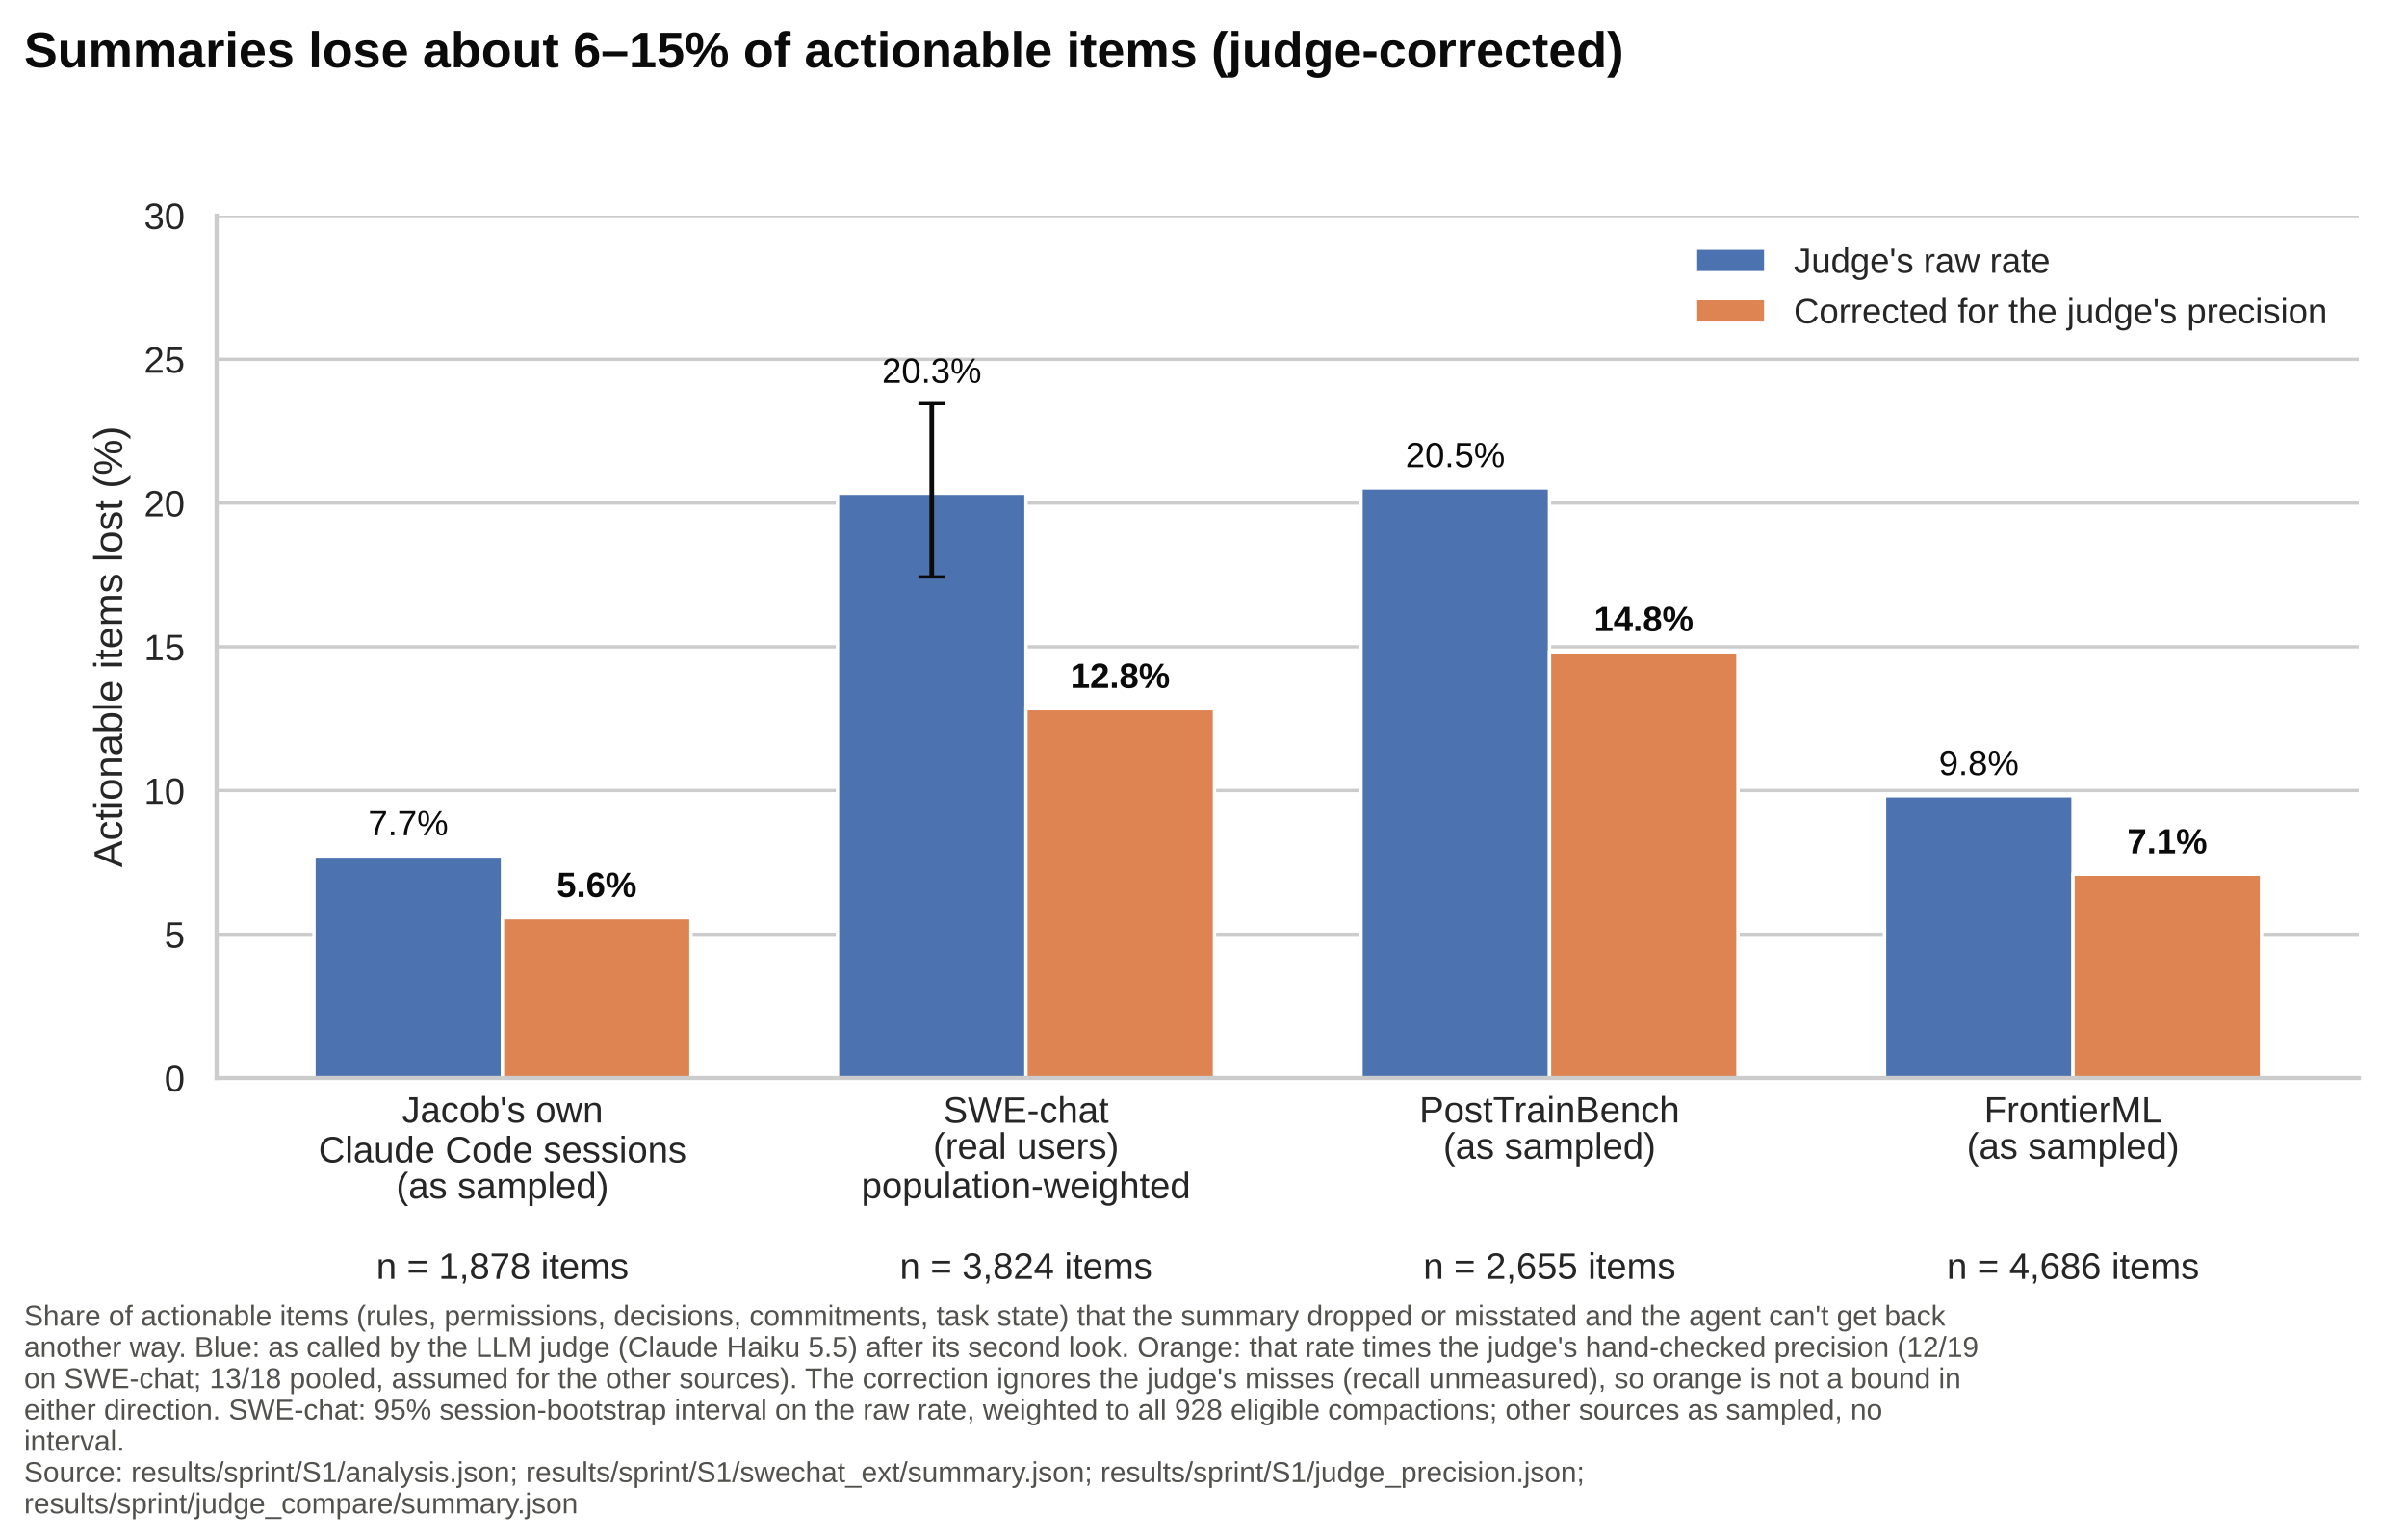
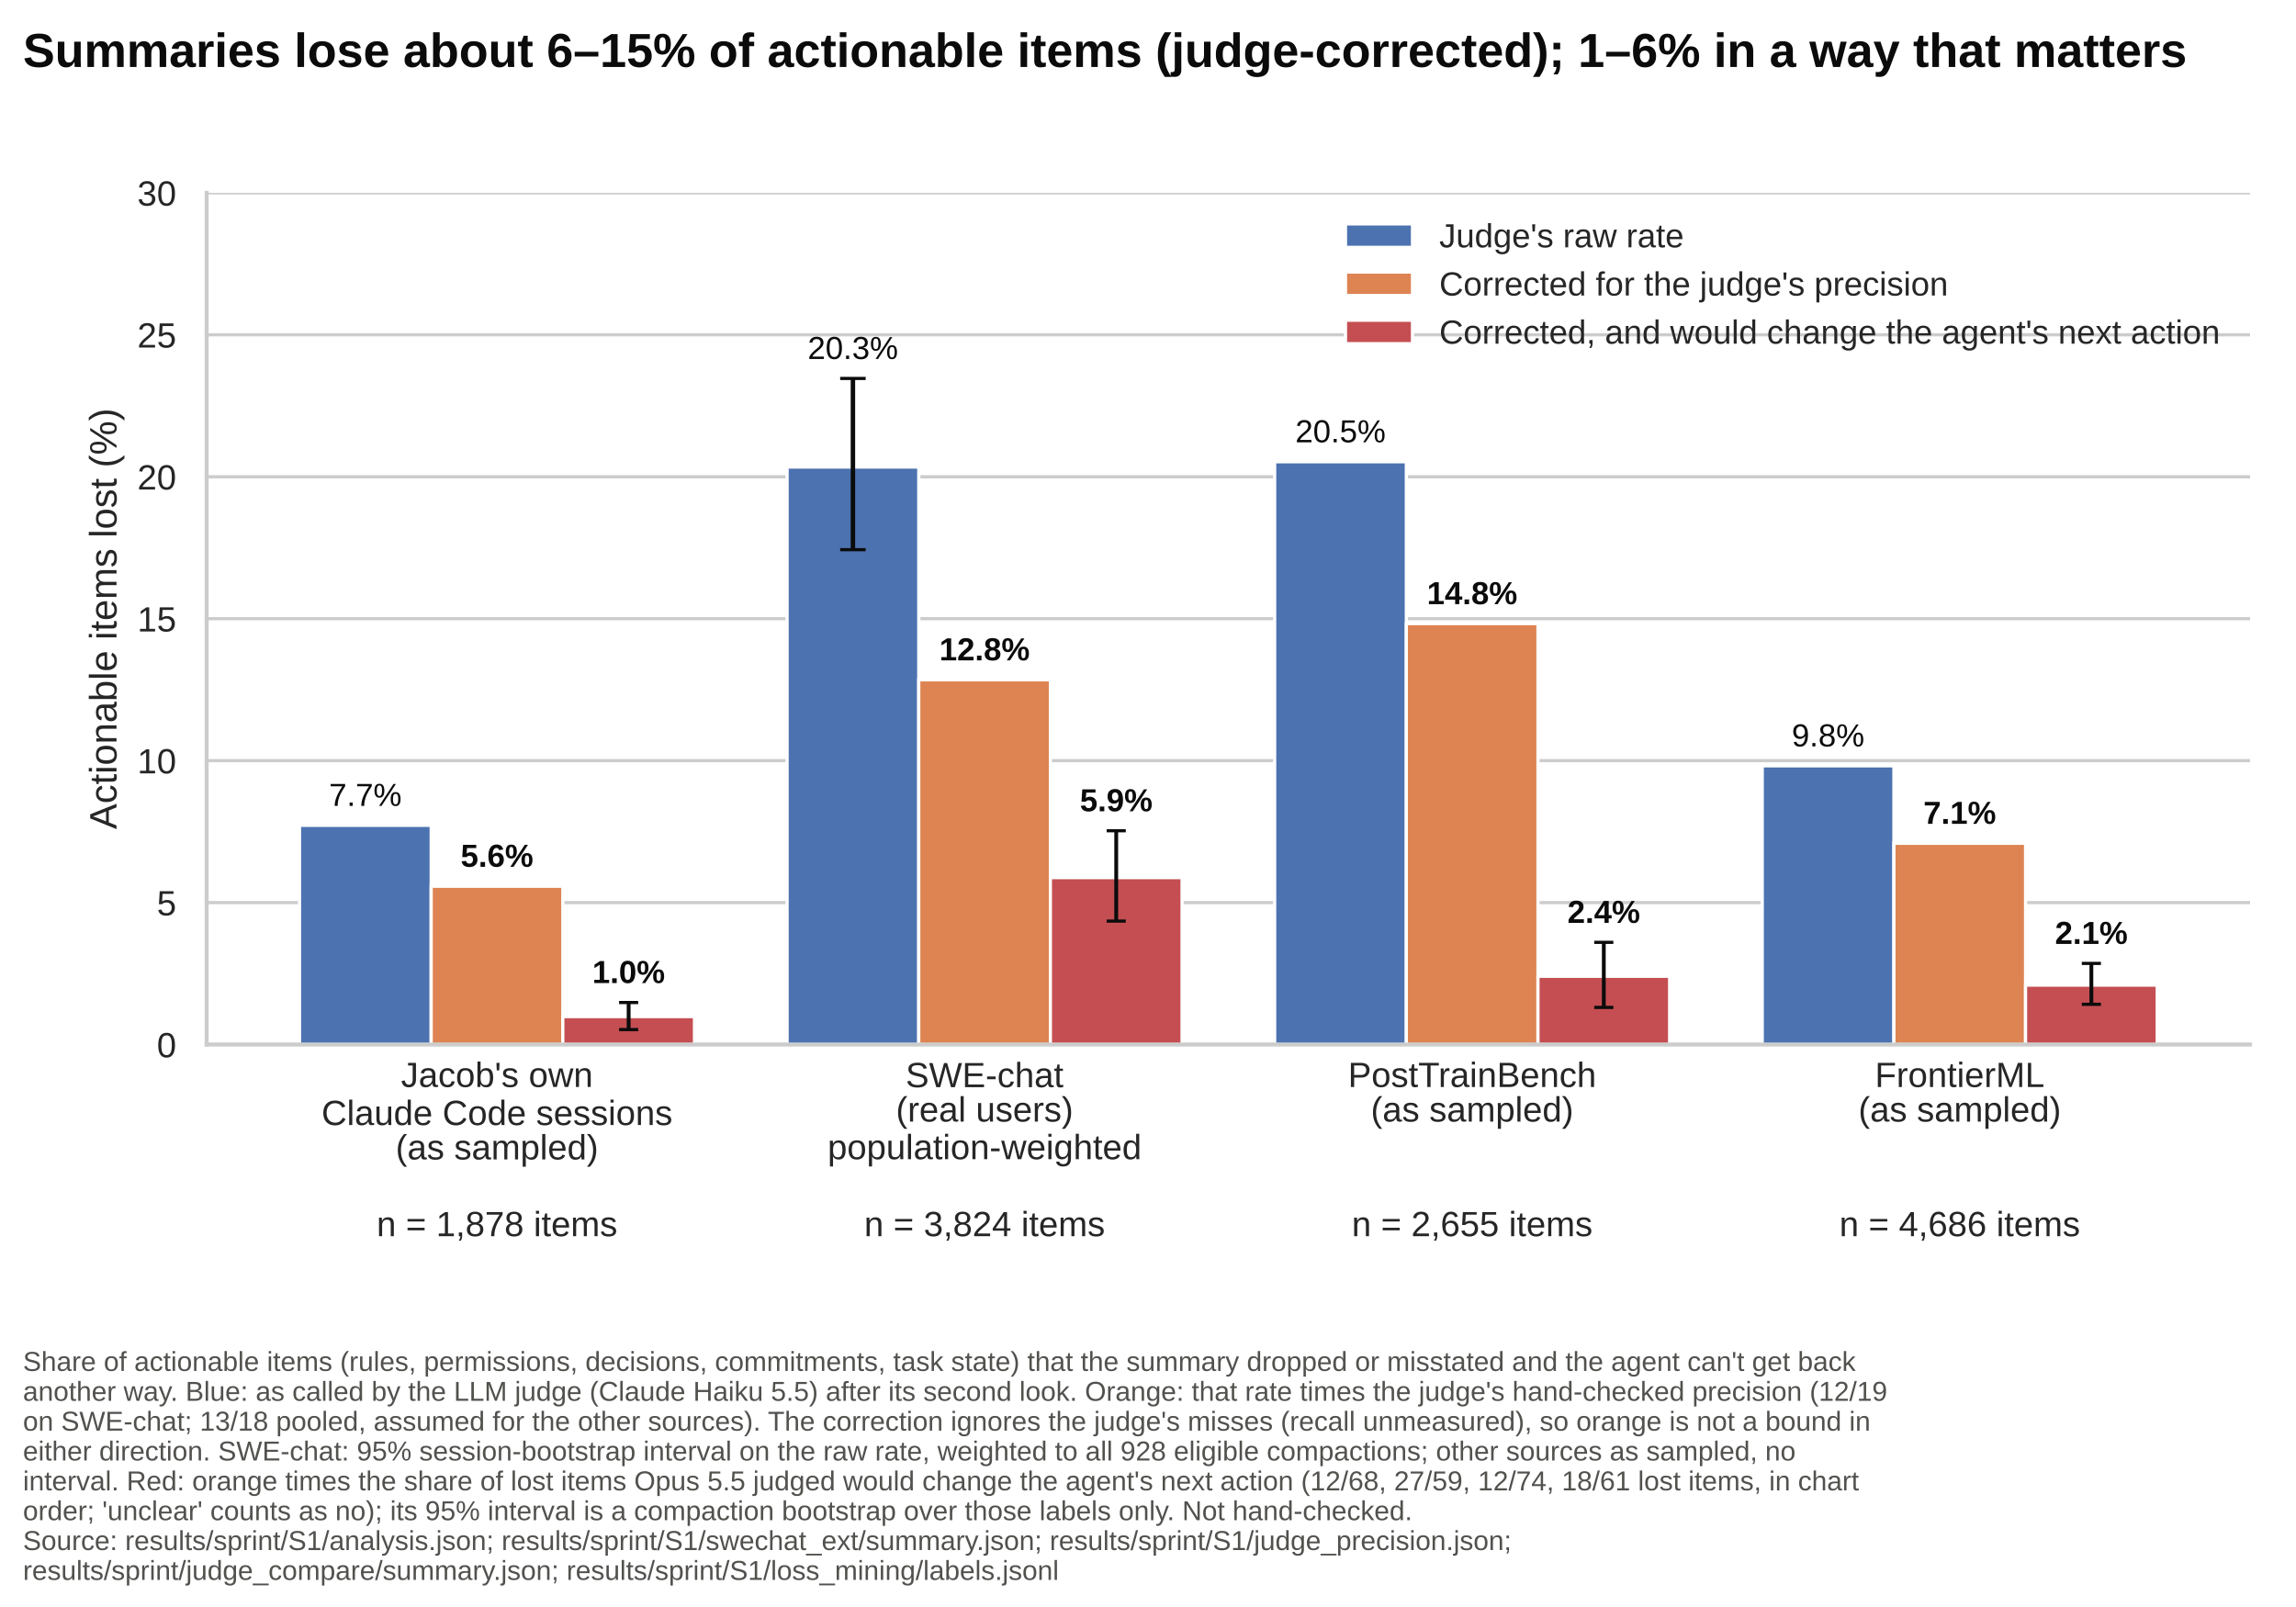
- <svg xmlns="http://www.w3.org/2000/svg" xmlns:xlink="http://www.w3.org/1999/xlink" width="720pt" height="460.8pt" viewBox="0 0 720 460.8" version="1.1">
+ <svg xmlns="http://www.w3.org/2000/svg" xmlns:xlink="http://www.w3.org/1999/xlink" width="720pt" height="504pt" viewBox="0 0 720 504" version="1.1">
  <defs>
    <style type="text/css">*{stroke-linejoin: round; stroke-linecap: butt}</style>
  </defs>
  <g id="figure_1">
    <g id="patch_1">
-       <path d="M 0 460.8  L 720 460.8  L 720 0  L 0 0  z " style="fill: #ffffff" />
+       <path d="M 0 504  L 720 504  L 720 0  L 0 0  z " style="fill: #ffffff" />
    </g>
    <g id="axes_1">
      <g id="patch_2">
-         <path d="M 64.8 322.56  L 705.6 322.56  L 705.6 64.512  L 64.8 64.512  z " style="fill: #ffffff" />
+         <path d="M 64.8 327.6  L 705.6 327.6  L 705.6 60.48  L 64.8 60.48  z " style="fill: #ffffff" />
      </g>
      <g id="matplotlib.axis_1">
        <g id="xtick_1">
          <g id="text_1">
-             <text style="font-size: 11px; font-family: 'Arial', 'DejaVu Sans', 'Liberation Sans', 'Bitstream Vera Sans', sans-serif; fill: #262626" transform="translate(120.2099 335.8656)">Jacob's own</text>
-             <text style="font-size: 11px; font-family: 'Arial', 'DejaVu Sans', 'Liberation Sans', 'Bitstream Vera Sans', sans-serif; fill: #262626" transform="translate(95.27342 347.8044)">Claude Code sessions</text>
-             <text style="font-size: 11px; font-family: 'Arial', 'DejaVu Sans', 'Liberation Sans', 'Bitstream Vera Sans', sans-serif; fill: #262626" transform="translate(118.5161 358.5856)">(as sampled)</text>
-             <text style="font-size: 11px; font-family: 'Arial', 'DejaVu Sans', 'Liberation Sans', 'Bitstream Vera Sans', sans-serif; fill: #262626" transform="translate(150.3026 367.611)" />
-             <text style="font-size: 11px; font-family: 'Arial', 'DejaVu Sans', 'Liberation Sans', 'Bitstream Vera Sans', sans-serif; fill: #262626" transform="translate(112.546 382.6573)">n = 1,878 items</text>
+             <text style="font-size: 11px; font-family: 'Arial', 'DejaVu Sans', 'Liberation Sans', 'Bitstream Vera Sans', sans-serif; fill: #262626" transform="translate(125.7587 340.9056)">Jacob's own</text>
+             <text style="font-size: 11px; font-family: 'Arial', 'DejaVu Sans', 'Liberation Sans', 'Bitstream Vera Sans', sans-serif; fill: #262626" transform="translate(100.8222 352.8444)">Claude Code sessions</text>
+             <text style="font-size: 11px; font-family: 'Arial', 'DejaVu Sans', 'Liberation Sans', 'Bitstream Vera Sans', sans-serif; fill: #262626" transform="translate(124.0648 363.6256)">(as sampled)</text>
+             <text style="font-size: 11px; font-family: 'Arial', 'DejaVu Sans', 'Liberation Sans', 'Bitstream Vera Sans', sans-serif; fill: #262626" transform="translate(155.8514 372.651)" />
+             <text style="font-size: 11px; font-family: 'Arial', 'DejaVu Sans', 'Liberation Sans', 'Bitstream Vera Sans', sans-serif; fill: #262626" transform="translate(118.0948 387.6973)">n = 1,878 items</text>
          </g>
        </g>
        <g id="xtick_2">
          <g id="text_2">
-             <text style="font-size: 11px; font-family: 'Arial', 'DejaVu Sans', 'Liberation Sans', 'Bitstream Vera Sans', sans-serif; fill: #262626" transform="translate(282.1457 335.9327)">SWE-chat</text>
-             <text style="font-size: 11px; font-family: 'Arial', 'DejaVu Sans', 'Liberation Sans', 'Bitstream Vera Sans', sans-serif; fill: #262626" transform="translate(279.0915 346.7138)">(real users)</text>
-             <text style="font-size: 11px; font-family: 'Arial', 'DejaVu Sans', 'Liberation Sans', 'Bitstream Vera Sans', sans-serif; fill: #262626" transform="translate(257.6733 358.5185)">population-weighted</text>
-             <text style="font-size: 11px; font-family: 'Arial', 'DejaVu Sans', 'Liberation Sans', 'Bitstream Vera Sans', sans-serif; fill: #262626" transform="translate(306.9009 367.611)" />
-             <text style="font-size: 11px; font-family: 'Arial', 'DejaVu Sans', 'Liberation Sans', 'Bitstream Vera Sans', sans-serif; fill: #262626" transform="translate(269.1442 382.6573)">n = 3,824 items</text>
+             <text style="font-size: 11px; font-family: 'Arial', 'DejaVu Sans', 'Liberation Sans', 'Bitstream Vera Sans', sans-serif; fill: #262626" transform="translate(283.9953 340.9727)">SWE-chat</text>
+             <text style="font-size: 11px; font-family: 'Arial', 'DejaVu Sans', 'Liberation Sans', 'Bitstream Vera Sans', sans-serif; fill: #262626" transform="translate(280.9411 351.7538)">(real users)</text>
+             <text style="font-size: 11px; font-family: 'Arial', 'DejaVu Sans', 'Liberation Sans', 'Bitstream Vera Sans', sans-serif; fill: #262626" transform="translate(259.5229 363.5585)">population-weighted</text>
+             <text style="font-size: 11px; font-family: 'Arial', 'DejaVu Sans', 'Liberation Sans', 'Bitstream Vera Sans', sans-serif; fill: #262626" transform="translate(308.7505 372.651)" />
+             <text style="font-size: 11px; font-family: 'Arial', 'DejaVu Sans', 'Liberation Sans', 'Bitstream Vera Sans', sans-serif; fill: #262626" transform="translate(270.9938 387.6973)">n = 3,824 items</text>
          </g>
        </g>
        <g id="xtick_3">
          <g id="text_3">
-             <text style="font-size: 11px; font-family: 'Arial', 'DejaVu Sans', 'Liberation Sans', 'Bitstream Vera Sans', sans-serif; fill: #262626" transform="translate(424.5737 335.8682)">PostTrainBench</text>
-             <text style="font-size: 11px; font-family: 'Arial', 'DejaVu Sans', 'Liberation Sans', 'Bitstream Vera Sans', sans-serif; fill: #262626" transform="translate(431.7126 346.7138)">(as sampled)</text>
-             <text style="font-size: 11px; font-family: 'Arial', 'DejaVu Sans', 'Liberation Sans', 'Bitstream Vera Sans', sans-serif; fill: #262626" transform="translate(463.4991 355.7393)" />
-             <text style="font-size: 11px; font-family: 'Arial', 'DejaVu Sans', 'Liberation Sans', 'Bitstream Vera Sans', sans-serif; fill: #262626" transform="translate(463.4991 367.611)" />
-             <text style="font-size: 11px; font-family: 'Arial', 'DejaVu Sans', 'Liberation Sans', 'Bitstream Vera Sans', sans-serif; fill: #262626" transform="translate(425.7425 382.6573)">n = 2,655 items</text>
+             <text style="font-size: 11px; font-family: 'Arial', 'DejaVu Sans', 'Liberation Sans', 'Bitstream Vera Sans', sans-serif; fill: #262626" transform="translate(422.7241 340.9082)">PostTrainBench</text>
+             <text style="font-size: 11px; font-family: 'Arial', 'DejaVu Sans', 'Liberation Sans', 'Bitstream Vera Sans', sans-serif; fill: #262626" transform="translate(429.863 351.7538)">(as sampled)</text>
+             <text style="font-size: 11px; font-family: 'Arial', 'DejaVu Sans', 'Liberation Sans', 'Bitstream Vera Sans', sans-serif; fill: #262626" transform="translate(461.6495 360.7793)" />
+             <text style="font-size: 11px; font-family: 'Arial', 'DejaVu Sans', 'Liberation Sans', 'Bitstream Vera Sans', sans-serif; fill: #262626" transform="translate(461.6495 372.651)" />
+             <text style="font-size: 11px; font-family: 'Arial', 'DejaVu Sans', 'Liberation Sans', 'Bitstream Vera Sans', sans-serif; fill: #262626" transform="translate(423.8929 387.6973)">n = 2,655 items</text>
          </g>
        </g>
        <g id="xtick_4">
          <g id="text_4">
-             <text style="font-size: 11px; font-family: 'Arial', 'DejaVu Sans', 'Liberation Sans', 'Bitstream Vera Sans', sans-serif; fill: #262626" transform="translate(593.51 335.8682)">FrontierML</text>
-             <text style="font-size: 11px; font-family: 'Arial', 'DejaVu Sans', 'Liberation Sans', 'Bitstream Vera Sans', sans-serif; fill: #262626" transform="translate(588.3108 346.7138)">(as sampled)</text>
-             <text style="font-size: 11px; font-family: 'Arial', 'DejaVu Sans', 'Liberation Sans', 'Bitstream Vera Sans', sans-serif; fill: #262626" transform="translate(620.0974 355.7393)" />
-             <text style="font-size: 11px; font-family: 'Arial', 'DejaVu Sans', 'Liberation Sans', 'Bitstream Vera Sans', sans-serif; fill: #262626" transform="translate(620.0974 367.611)" />
-             <text style="font-size: 11px; font-family: 'Arial', 'DejaVu Sans', 'Liberation Sans', 'Bitstream Vera Sans', sans-serif; fill: #262626" transform="translate(582.3407 382.6573)">n = 4,686 items</text>
+             <text style="font-size: 11px; font-family: 'Arial', 'DejaVu Sans', 'Liberation Sans', 'Bitstream Vera Sans', sans-serif; fill: #262626" transform="translate(587.9613 340.9082)">FrontierML</text>
+             <text style="font-size: 11px; font-family: 'Arial', 'DejaVu Sans', 'Liberation Sans', 'Bitstream Vera Sans', sans-serif; fill: #262626" transform="translate(582.762 351.7538)">(as sampled)</text>
+             <text style="font-size: 11px; font-family: 'Arial', 'DejaVu Sans', 'Liberation Sans', 'Bitstream Vera Sans', sans-serif; fill: #262626" transform="translate(614.5486 360.7793)" />
+             <text style="font-size: 11px; font-family: 'Arial', 'DejaVu Sans', 'Liberation Sans', 'Bitstream Vera Sans', sans-serif; fill: #262626" transform="translate(614.5486 372.651)" />
+             <text style="font-size: 11px; font-family: 'Arial', 'DejaVu Sans', 'Liberation Sans', 'Bitstream Vera Sans', sans-serif; fill: #262626" transform="translate(576.792 387.6973)">n = 4,686 items</text>
          </g>
        </g>
      </g>
      <g id="matplotlib.axis_2">
        <g id="ytick_1">
          <g id="line2d_1">
-             <path d="M 64.8 322.56  L 705.6 322.56  " clip-path="url(#pf9da8a0a82)" style="fill: none; stroke: #cccccc; stroke-linecap: round" />
+             <path d="M 64.8 327.6  L 705.6 327.6  " clip-path="url(#p5ef4dc8efb)" style="fill: none; stroke: #cccccc; stroke-linecap: round" />
          </g>
          <g id="text_5">
-             <text style="font-size: 11px; font-family: 'Arial', 'DejaVu Sans', 'Liberation Sans', 'Bitstream Vera Sans', sans-serif; text-anchor: end; fill: #262626" x="55.3" y="326.564" transform="rotate(-0 55.3 326.5641)">0</text>
+             <text style="font-size: 11px; font-family: 'Arial', 'DejaVu Sans', 'Liberation Sans', 'Bitstream Vera Sans', sans-serif; text-anchor: end; fill: #262626" x="55.3" y="331.604" transform="rotate(-0 55.3 331.6042)">0</text>
          </g>
        </g>
        <g id="ytick_2">
          <g id="line2d_2">
-             <path d="M 64.8 279.552  L 705.6 279.552  " clip-path="url(#pf9da8a0a82)" style="fill: none; stroke: #cccccc; stroke-linecap: round" />
+             <path d="M 64.8 283.08  L 705.6 283.08  " clip-path="url(#p5ef4dc8efb)" style="fill: none; stroke: #cccccc; stroke-linecap: round" />
          </g>
          <g id="text_6">
-             <text style="font-size: 11px; font-family: 'Arial', 'DejaVu Sans', 'Liberation Sans', 'Bitstream Vera Sans', sans-serif; text-anchor: end; fill: #262626" x="55.3" y="283.556" transform="rotate(-0 55.3 283.5562)">5</text>
+             <text style="font-size: 11px; font-family: 'Arial', 'DejaVu Sans', 'Liberation Sans', 'Bitstream Vera Sans', sans-serif; text-anchor: end; fill: #262626" x="55.3" y="287.084" transform="rotate(-0 55.3 287.0842)">5</text>
          </g>
        </g>
        <g id="ytick_3">
          <g id="line2d_3">
-             <path d="M 64.8 236.544  L 705.6 236.544  " clip-path="url(#pf9da8a0a82)" style="fill: none; stroke: #cccccc; stroke-linecap: round" />
+             <path d="M 64.8 238.56  L 705.6 238.56  " clip-path="url(#p5ef4dc8efb)" style="fill: none; stroke: #cccccc; stroke-linecap: round" />
          </g>
          <g id="text_7">
-             <text style="font-size: 11px; font-family: 'Arial', 'DejaVu Sans', 'Liberation Sans', 'Bitstream Vera Sans', sans-serif; text-anchor: end; fill: #262626" x="55.3" y="240.548" transform="rotate(-0 55.3 240.5481)">10</text>
+             <text style="font-size: 11px; font-family: 'Arial', 'DejaVu Sans', 'Liberation Sans', 'Bitstream Vera Sans', sans-serif; text-anchor: end; fill: #262626" x="55.3" y="242.564" transform="rotate(-0 55.3 242.5642)">10</text>
          </g>
        </g>
        <g id="ytick_4">
          <g id="line2d_4">
-             <path d="M 64.8 193.536  L 705.6 193.536  " clip-path="url(#pf9da8a0a82)" style="fill: none; stroke: #cccccc; stroke-linecap: round" />
+             <path d="M 64.8 194.04  L 705.6 194.04  " clip-path="url(#p5ef4dc8efb)" style="fill: none; stroke: #cccccc; stroke-linecap: round" />
          </g>
          <g id="text_8">
-             <text style="font-size: 11px; font-family: 'Arial', 'DejaVu Sans', 'Liberation Sans', 'Bitstream Vera Sans', sans-serif; text-anchor: end; fill: #262626" x="55.3" y="197.54" transform="rotate(-0 55.3 197.5402)">15</text>
+             <text style="font-size: 11px; font-family: 'Arial', 'DejaVu Sans', 'Liberation Sans', 'Bitstream Vera Sans', sans-serif; text-anchor: end; fill: #262626" x="55.3" y="198.044" transform="rotate(-0 55.3 198.0442)">15</text>
          </g>
        </g>
        <g id="ytick_5">
          <g id="line2d_5">
-             <path d="M 64.8 150.528  L 705.6 150.528  " clip-path="url(#pf9da8a0a82)" style="fill: none; stroke: #cccccc; stroke-linecap: round" />
+             <path d="M 64.8 149.52  L 705.6 149.52  " clip-path="url(#p5ef4dc8efb)" style="fill: none; stroke: #cccccc; stroke-linecap: round" />
          </g>
          <g id="text_9">
-             <text style="font-size: 11px; font-family: 'Arial', 'DejaVu Sans', 'Liberation Sans', 'Bitstream Vera Sans', sans-serif; text-anchor: end; fill: #262626" x="55.3" y="154.532" transform="rotate(-0 55.3 154.5322)">20</text>
+             <text style="font-size: 11px; font-family: 'Arial', 'DejaVu Sans', 'Liberation Sans', 'Bitstream Vera Sans', sans-serif; text-anchor: end; fill: #262626" x="55.3" y="153.524" transform="rotate(-0 55.3 153.5241)">20</text>
          </g>
        </g>
        <g id="ytick_6">
          <g id="line2d_6">
-             <path d="M 64.8 107.52  L 705.6 107.52  " clip-path="url(#pf9da8a0a82)" style="fill: none; stroke: #cccccc; stroke-linecap: round" />
+             <path d="M 64.8 105  L 705.6 105  " clip-path="url(#p5ef4dc8efb)" style="fill: none; stroke: #cccccc; stroke-linecap: round" />
          </g>
          <g id="text_10">
-             <text style="font-size: 11px; font-family: 'Arial', 'DejaVu Sans', 'Liberation Sans', 'Bitstream Vera Sans', sans-serif; text-anchor: end; fill: #262626" x="55.3" y="111.524" transform="rotate(-0 55.3 111.5242)">25</text>
+             <text style="font-size: 11px; font-family: 'Arial', 'DejaVu Sans', 'Liberation Sans', 'Bitstream Vera Sans', sans-serif; text-anchor: end; fill: #262626" x="55.3" y="109.004" transform="rotate(-0 55.3 109.0041)">25</text>
          </g>
        </g>
        <g id="ytick_7">
          <g id="line2d_7">
-             <path d="M 64.8 64.512  L 705.6 64.512  " clip-path="url(#pf9da8a0a82)" style="fill: none; stroke: #cccccc; stroke-linecap: round" />
+             <path d="M 64.8 60.48  L 705.6 60.48  " clip-path="url(#p5ef4dc8efb)" style="fill: none; stroke: #cccccc; stroke-linecap: round" />
          </g>
          <g id="text_11">
-             <text style="font-size: 11px; font-family: 'Arial', 'DejaVu Sans', 'Liberation Sans', 'Bitstream Vera Sans', sans-serif; text-anchor: end; fill: #262626" x="55.3" y="68.516" transform="rotate(-0 55.3 68.51615)">30</text>
+             <text style="font-size: 11px; font-family: 'Arial', 'DejaVu Sans', 'Liberation Sans', 'Bitstream Vera Sans', sans-serif; text-anchor: end; fill: #262626" x="55.3" y="64.484" transform="rotate(-0 55.3 64.48415)">30</text>
          </g>
        </g>
        <g id="text_12">
-           <text style="font-size: 12px; font-family: 'Arial', 'DejaVu Sans', 'Liberation Sans', 'Bitstream Vera Sans', sans-serif; text-anchor: middle; fill: #262626" x="36.54" y="193.536" transform="rotate(-90 36.54031 193.536)">Actionable items lost (%)</text>
+           <text style="font-size: 12px; font-family: 'Arial', 'DejaVu Sans', 'Liberation Sans', 'Bitstream Vera Sans', sans-serif; text-anchor: middle; fill: #262626" x="36.54" y="194.04" transform="rotate(-90 36.54031 194.04)">Actionable items lost (%)</text>
        </g>
      </g>
      <g id="patch_3">
-         <path d="M 93.927 322.56  L 150.303 322.56  L 150.303 256.147  L 93.927 256.147  z " clip-path="url(#pf9da8a0a82)" style="fill: #4c72b0; stroke: #ffffff; stroke-linejoin: miter" />
+         <path d="M 93.927 327.6  L 135.21 327.6  L 135.21 258.852  L 93.927 258.852  z " clip-path="url(#p5ef4dc8efb)" style="fill: #4c72b0; stroke: #ffffff; stroke-linejoin: miter" />
      </g>
      <g id="patch_4">
-         <path d="M 250.526 322.56  L 306.901 322.56  L 306.901 147.59  L 250.526 147.59  z " clip-path="url(#pf9da8a0a82)" style="fill: #4c72b0; stroke: #ffffff; stroke-linejoin: miter" />
+         <path d="M 246.826 327.6  L 288.109 327.6  L 288.109 146.478  L 246.826 146.478  z " clip-path="url(#p5ef4dc8efb)" style="fill: #4c72b0; stroke: #ffffff; stroke-linejoin: miter" />
      </g>
      <g id="patch_5">
-         <path d="M 407.124 322.56  L 463.499 322.56  L 463.499 145.992  L 407.124 145.992  z " clip-path="url(#pf9da8a0a82)" style="fill: #4c72b0; stroke: #ffffff; stroke-linejoin: miter" />
+         <path d="M 399.725 327.6  L 441.008 327.6  L 441.008 144.825  L 399.725 144.825  z " clip-path="url(#p5ef4dc8efb)" style="fill: #4c72b0; stroke: #ffffff; stroke-linejoin: miter" />
      </g>
      <g id="patch_6">
-         <path d="M 563.722 322.56  L 620.097 322.56  L 620.097 238.123  L 563.722 238.123  z " clip-path="url(#pf9da8a0a82)" style="fill: #4c72b0; stroke: #ffffff; stroke-linejoin: miter" />
+         <path d="M 552.624 327.6  L 593.907 327.6  L 593.907 240.194  L 552.624 240.194  z " clip-path="url(#p5ef4dc8efb)" style="fill: #4c72b0; stroke: #ffffff; stroke-linejoin: miter" />
      </g>
      <g id="patch_7">
-         <path d="M 150.303 322.56  L 206.678 322.56  L 206.678 274.595  L 150.303 274.595  z " clip-path="url(#pf9da8a0a82)" style="fill: #dd8452; stroke: #ffffff; stroke-linejoin: miter" />
+         <path d="M 135.21 327.6  L 176.493 327.6  L 176.493 277.949  L 135.21 277.949  z " clip-path="url(#p5ef4dc8efb)" style="fill: #dd8452; stroke: #ffffff; stroke-linejoin: miter" />
      </g>
      <g id="patch_8">
-         <path d="M 306.901 322.56  L 363.276 322.56  L 363.276 212.052  L 306.901 212.052  z " clip-path="url(#pf9da8a0a82)" style="fill: #dd8452; stroke: #ffffff; stroke-linejoin: miter" />
+         <path d="M 288.109 327.6  L 329.392 327.6  L 329.392 213.207  L 288.109 213.207  z " clip-path="url(#p5ef4dc8efb)" style="fill: #dd8452; stroke: #ffffff; stroke-linejoin: miter" />
      </g>
      <g id="patch_9">
-         <path d="M 463.499 322.56  L 519.874 322.56  L 519.874 195.039  L 463.499 195.039  z " clip-path="url(#pf9da8a0a82)" style="fill: #dd8452; stroke: #ffffff; stroke-linejoin: miter" />
+         <path d="M 441.008 327.6  L 482.291 327.6  L 482.291 195.596  L 441.008 195.596  z " clip-path="url(#p5ef4dc8efb)" style="fill: #dd8452; stroke: #ffffff; stroke-linejoin: miter" />
      </g>
      <g id="patch_10">
-         <path d="M 620.097 322.56  L 676.473 322.56  L 676.473 261.577  L 620.097 261.577  z " clip-path="url(#pf9da8a0a82)" style="fill: #dd8452; stroke: #ffffff; stroke-linejoin: miter" />
+         <path d="M 593.907 327.6  L 635.19 327.6  L 635.19 264.474  L 593.907 264.474  z " clip-path="url(#p5ef4dc8efb)" style="fill: #dd8452; stroke: #ffffff; stroke-linejoin: miter" />
      </g>
      <g id="patch_11">
-         <path d="M 64.8 322.56  L 64.8 64.512  " style="fill: none; stroke: #cccccc; stroke-width: 1.25; stroke-linejoin: miter; stroke-linecap: square" />
+         <path d="M 176.493 327.6  L 217.776 327.6  L 217.776 318.838  L 176.493 318.838  z " clip-path="url(#p5ef4dc8efb)" style="fill: #c44e52; stroke: #ffffff; stroke-linejoin: miter" />
      </g>
      <g id="patch_12">
-         <path d="M 64.8 322.56  L 705.6 322.56  " style="fill: none; stroke: #cccccc; stroke-width: 1.25; stroke-linejoin: miter; stroke-linecap: square" />
+         <path d="M 329.392 327.6  L 370.675 327.6  L 370.675 275.251  L 329.392 275.251  z " clip-path="url(#p5ef4dc8efb)" style="fill: #c44e52; stroke: #ffffff; stroke-linejoin: miter" />
+       </g>
+       <g id="patch_13">
+         <path d="M 482.291 327.6  L 523.574 327.6  L 523.574 306.194  L 482.291 306.194  z " clip-path="url(#p5ef4dc8efb)" style="fill: #c44e52; stroke: #ffffff; stroke-linejoin: miter" />
+       </g>
+       <g id="patch_14">
+         <path d="M 635.19 327.6  L 676.473 327.6  L 676.473 308.973  L 635.19 308.973  z " clip-path="url(#p5ef4dc8efb)" style="fill: #c44e52; stroke: #ffffff; stroke-linejoin: miter" />
+       </g>
+       <g id="patch_15">
+         <path d="M 64.8 327.6  L 64.8 60.48  " style="fill: none; stroke: #cccccc; stroke-width: 1.25; stroke-linejoin: miter; stroke-linecap: square" />
+       </g>
+       <g id="patch_16">
+         <path d="M 64.8 327.6  L 705.6 327.6  " style="fill: none; stroke: #cccccc; stroke-width: 1.25; stroke-linejoin: miter; stroke-linecap: square" />
      </g>
      <g id="text_13">
-         <text style="font-size: 10.5px; font-family: 'Arial', 'DejaVu Sans', 'Liberation Sans', 'Bitstream Vera Sans', sans-serif; text-anchor: middle; fill: #0b0b0b" x="122.115" y="249.938" transform="rotate(-0 122.115 249.9375)">7.7%</text>
+         <text style="font-size: 10px; font-family: 'Arial', 'DejaVu Sans', 'Liberation Sans', 'Bitstream Vera Sans', sans-serif; text-anchor: middle; fill: #0b0b0b" x="114.569" y="252.748" transform="rotate(-0 114.5686 252.7479)">7.7%</text>
      </g>
      <g id="text_14">
-         <text style="font-weight: 700; font-size: 10.5px; font-family: 'Arial', 'DejaVu Sans', 'Liberation Sans', 'Bitstream Vera Sans', sans-serif; text-anchor: middle; fill: #0b0b0b" x="178.49" y="268.385" transform="rotate(-0 178.4903 268.3855)">5.6%</text>
+         <text style="font-weight: 700; font-size: 10px; font-family: 'Arial', 'DejaVu Sans', 'Liberation Sans', 'Bitstream Vera Sans', sans-serif; text-anchor: middle; fill: #0b0b0b" x="155.851" y="271.844" transform="rotate(-0 155.8514 271.8445)">5.6%</text>
      </g>
      <g id="LineCollection_1">
-         <path d="M 278.713 172.621  L 278.713 120.754  " clip-path="url(#pf9da8a0a82)" style="fill: none; stroke: #0b0b0b; stroke-width: 1.4" />
+         <path d="M 197.134 322.903  L 197.134 314.411  " clip-path="url(#p5ef4dc8efb)" style="fill: none; stroke: #0b0b0b; stroke-width: 1.2" />
      </g>
      <g id="line2d_8">
        <defs>
-           <path id="mf9385cd099" d="M 4 0  L -4 -0  " style="stroke: #0b0b0b" />
+           <path id="m6769ba3c81" d="M 3 0  L -3 -0  " style="stroke: #0b0b0b" />
        </defs>
-         <g clip-path="url(#pf9da8a0a82)">
-           <use xlink:href="#mf9385cd099" x="278.713" y="172.621" style="fill: #4c72b0; stroke: #0b0b0b" />
+         <g clip-path="url(#p5ef4dc8efb)">
+           <use xlink:href="#m6769ba3c81" x="197.134" y="322.903" style="fill: #4c72b0; stroke: #0b0b0b" />
        </g>
      </g>
      <g id="line2d_9">
-         <g clip-path="url(#pf9da8a0a82)">
-           <use xlink:href="#mf9385cd099" x="278.713" y="120.754" style="fill: #4c72b0; stroke: #0b0b0b" />
+         <g clip-path="url(#p5ef4dc8efb)">
+           <use xlink:href="#m6769ba3c81" x="197.134" y="314.411" style="fill: #4c72b0; stroke: #0b0b0b" />
        </g>
      </g>
      <g id="text_15">
-         <text style="font-size: 10.5px; font-family: 'Arial', 'DejaVu Sans', 'Liberation Sans', 'Bitstream Vera Sans', sans-serif; text-anchor: middle; fill: #0b0b0b" x="278.713" y="114.544" transform="rotate(-0 278.7132 114.5443)">20.3%</text>
+         <text style="font-weight: 700; font-size: 10px; font-family: 'Arial', 'DejaVu Sans', 'Liberation Sans', 'Bitstream Vera Sans', sans-serif; text-anchor: middle; fill: #0b0b0b" x="197.134" y="308.307" transform="rotate(-0 197.1341 308.3069)">1.0%</text>
+       </g>
+       <g id="LineCollection_2">
+         <path d="M 267.468 172.39  L 267.468 118.699  " clip-path="url(#p5ef4dc8efb)" style="fill: none; stroke: #0b0b0b; stroke-width: 1.4" />
+       </g>
+       <g id="line2d_10">
+         <defs>
+           <path id="md4525ffd9a" d="M 4 0  L -4 -0  " style="stroke: #0b0b0b" />
+         </defs>
+         <g clip-path="url(#p5ef4dc8efb)">
+           <use xlink:href="#md4525ffd9a" x="267.468" y="172.39" style="fill: #4c72b0; stroke: #0b0b0b" />
+         </g>
+       </g>
+       <g id="line2d_11">
+         <g clip-path="url(#p5ef4dc8efb)">
+           <use xlink:href="#md4525ffd9a" x="267.468" y="118.699" style="fill: #4c72b0; stroke: #0b0b0b" />
+         </g>
      </g>
      <g id="text_16">
-         <text style="font-weight: 700; font-size: 10.5px; font-family: 'Arial', 'DejaVu Sans', 'Liberation Sans', 'Bitstream Vera Sans', sans-serif; text-anchor: middle; fill: #0b0b0b" x="335.089" y="205.843" transform="rotate(-0 335.0886 205.8427)">12.8%</text>
+         <text style="font-size: 10px; font-family: 'Arial', 'DejaVu Sans', 'Liberation Sans', 'Bitstream Vera Sans', sans-serif; text-anchor: middle; fill: #0b0b0b" x="267.468" y="112.595" transform="rotate(-0 267.4677 112.5947)">20.3%</text>
      </g>
      <g id="text_17">
-         <text style="font-size: 10.5px; font-family: 'Arial', 'DejaVu Sans', 'Liberation Sans', 'Bitstream Vera Sans', sans-serif; text-anchor: middle; fill: #0b0b0b" x="435.311" y="139.783" transform="rotate(-0 435.3114 139.7826)">20.5%</text>
+         <text style="font-weight: 700; font-size: 10px; font-family: 'Arial', 'DejaVu Sans', 'Liberation Sans', 'Bitstream Vera Sans', sans-serif; text-anchor: middle; fill: #0b0b0b" x="308.75" y="207.103" transform="rotate(-0 308.7505 207.1029)">12.8%</text>
+       </g>
+       <g id="LineCollection_3">
+         <path d="M 350.033 288.883  L 350.033 260.542  " clip-path="url(#p5ef4dc8efb)" style="fill: none; stroke: #0b0b0b; stroke-width: 1.2" />
+       </g>
+       <g id="line2d_12">
+         <g clip-path="url(#p5ef4dc8efb)">
+           <use xlink:href="#m6769ba3c81" x="350.033" y="288.883" style="fill: #4c72b0; stroke: #0b0b0b" />
+         </g>
+       </g>
+       <g id="line2d_13">
+         <g clip-path="url(#p5ef4dc8efb)">
+           <use xlink:href="#m6769ba3c81" x="350.033" y="260.542" style="fill: #4c72b0; stroke: #0b0b0b" />
+         </g>
      </g>
      <g id="text_18">
-         <text style="font-weight: 700; font-size: 10.5px; font-family: 'Arial', 'DejaVu Sans', 'Liberation Sans', 'Bitstream Vera Sans', sans-serif; text-anchor: middle; fill: #0b0b0b" x="491.687" y="188.829" transform="rotate(-0 491.6868 188.8292)">14.8%</text>
+         <text style="font-weight: 700; font-size: 10px; font-family: 'Arial', 'DejaVu Sans', 'Liberation Sans', 'Bitstream Vera Sans', sans-serif; text-anchor: middle; fill: #0b0b0b" x="350.033" y="254.438" transform="rotate(-0 350.0332 254.4378)">5.9%</text>
      </g>
      <g id="text_19">
-         <text style="font-size: 10.5px; font-family: 'Arial', 'DejaVu Sans', 'Liberation Sans', 'Bitstream Vera Sans', sans-serif; text-anchor: middle; fill: #0b0b0b" x="591.91" y="231.913" transform="rotate(-0 591.9097 231.9129)">9.8%</text>
+         <text style="font-size: 10px; font-family: 'Arial', 'DejaVu Sans', 'Liberation Sans', 'Bitstream Vera Sans', sans-serif; text-anchor: middle; fill: #0b0b0b" x="420.367" y="138.72" transform="rotate(-0 420.3668 138.7204)">20.5%</text>
      </g>
      <g id="text_20">
-         <text style="font-weight: 700; font-size: 10.5px; font-family: 'Arial', 'DejaVu Sans', 'Liberation Sans', 'Bitstream Vera Sans', sans-serif; text-anchor: middle; fill: #0b0b0b" x="648.285" y="255.368" transform="rotate(-0 648.285 255.3677)">7.1%</text>
+         <text style="font-weight: 700; font-size: 10px; font-family: 'Arial', 'DejaVu Sans', 'Liberation Sans', 'Bitstream Vera Sans', sans-serif; text-anchor: middle; fill: #0b0b0b" x="461.65" y="189.491" transform="rotate(-0 461.6495 189.4912)">14.8%</text>
+       </g>
+       <g id="LineCollection_4">
+         <path d="M 502.932 315.953  L 502.932 295.542  " clip-path="url(#p5ef4dc8efb)" style="fill: none; stroke: #0b0b0b; stroke-width: 1.2" />
+       </g>
+       <g id="line2d_14">
+         <g clip-path="url(#p5ef4dc8efb)">
+           <use xlink:href="#m6769ba3c81" x="502.932" y="315.953" style="fill: #4c72b0; stroke: #0b0b0b" />
+         </g>
+       </g>
+       <g id="line2d_15">
+         <g clip-path="url(#p5ef4dc8efb)">
+           <use xlink:href="#m6769ba3c81" x="502.932" y="295.542" style="fill: #4c72b0; stroke: #0b0b0b" />
+         </g>
+       </g>
+       <g id="text_21">
+         <text style="font-weight: 700; font-size: 10px; font-family: 'Arial', 'DejaVu Sans', 'Liberation Sans', 'Bitstream Vera Sans', sans-serif; text-anchor: middle; fill: #0b0b0b" x="502.932" y="289.437" transform="rotate(-0 502.9323 289.4373)">2.4%</text>
+       </g>
+       <g id="text_22">
+         <text style="font-size: 10px; font-family: 'Arial', 'DejaVu Sans', 'Liberation Sans', 'Bitstream Vera Sans', sans-serif; text-anchor: middle; fill: #0b0b0b" x="573.266" y="234.09" transform="rotate(-0 573.2659 234.0896)">9.8%</text>
+       </g>
+       <g id="text_23">
+         <text style="font-weight: 700; font-size: 10px; font-family: 'Arial', 'DejaVu Sans', 'Liberation Sans', 'Bitstream Vera Sans', sans-serif; text-anchor: middle; fill: #0b0b0b" x="614.549" y="258.369" transform="rotate(-0 614.5486 258.369)">7.1%</text>
+       </g>
+       <g id="LineCollection_5">
+         <path d="M 655.831 314.975  L 655.831 302.146  " clip-path="url(#p5ef4dc8efb)" style="fill: none; stroke: #0b0b0b; stroke-width: 1.2" />
+       </g>
+       <g id="line2d_16">
+         <g clip-path="url(#p5ef4dc8efb)">
+           <use xlink:href="#m6769ba3c81" x="655.831" y="314.975" style="fill: #4c72b0; stroke: #0b0b0b" />
+         </g>
+       </g>
+       <g id="line2d_17">
+         <g clip-path="url(#p5ef4dc8efb)">
+           <use xlink:href="#m6769ba3c81" x="655.831" y="302.146" style="fill: #4c72b0; stroke: #0b0b0b" />
+         </g>
+       </g>
+       <g id="text_24">
+         <text style="font-weight: 700; font-size: 10px; font-family: 'Arial', 'DejaVu Sans', 'Liberation Sans', 'Bitstream Vera Sans', sans-serif; text-anchor: middle; fill: #0b0b0b" x="655.831" y="296.041" transform="rotate(-0 655.8314 296.0413)">2.1%</text>
      </g>
      <g id="legend_1">
-         <g id="patch_13">
-           <path d="M 507.175 81.606  L 528.175 81.606  L 528.175 74.256  L 507.175 74.256  z " style="fill: #4c72b0; stroke: #ffffff; stroke-linejoin: miter" />
-         </g>
-         <g id="text_21">
-           <text style="font-size: 10.5px; font-family: 'Arial', 'DejaVu Sans', 'Liberation Sans', 'Bitstream Vera Sans', sans-serif; text-anchor: start; fill: #262626" x="536.575" y="81.606" transform="rotate(-0 536.5746 81.60629)">Judge's raw rate</text>
-         </g>
-         <g id="patch_14">
-           <path d="M 507.175 96.71  L 528.175 96.71  L 528.175 89.36  L 507.175 89.36  z " style="fill: #dd8452; stroke: #ffffff; stroke-linejoin: miter" />
-         </g>
-         <g id="text_22">
-           <text style="font-size: 10.5px; font-family: 'Arial', 'DejaVu Sans', 'Liberation Sans', 'Bitstream Vera Sans', sans-serif; text-anchor: start; fill: #262626" x="536.575" y="96.71" transform="rotate(-0 536.5746 96.7105)">Corrected for the judge's precision</text>
+         <g id="patch_17">
+           <path d="M 421.936 77.574  L 442.936 77.574  L 442.936 70.224  L 421.936 70.224  z " style="fill: #4c72b0; stroke: #ffffff; stroke-linejoin: miter" />
+         </g>
+         <g id="text_25">
+           <text style="font-size: 10.5px; font-family: 'Arial', 'DejaVu Sans', 'Liberation Sans', 'Bitstream Vera Sans', sans-serif; text-anchor: start; fill: #262626" x="451.336" y="77.574" transform="rotate(-0 451.3359 77.57429)">Judge's raw rate</text>
+         </g>
+         <g id="patch_18">
+           <path d="M 421.936 92.678  L 442.936 92.678  L 442.936 85.328  L 421.936 85.328  z " style="fill: #dd8452; stroke: #ffffff; stroke-linejoin: miter" />
+         </g>
+         <g id="text_26">
+           <text style="font-size: 10.5px; font-family: 'Arial', 'DejaVu Sans', 'Liberation Sans', 'Bitstream Vera Sans', sans-serif; text-anchor: start; fill: #262626" x="451.336" y="92.678" transform="rotate(-0 451.3359 92.6785)">Corrected for the judge's precision</text>
+         </g>
+         <g id="patch_19">
+           <path d="M 421.936 107.783  L 442.936 107.783  L 442.936 100.433  L 421.936 100.433  z " style="fill: #c44e52; stroke: #ffffff; stroke-linejoin: miter" />
+         </g>
+         <g id="text_27">
+           <text style="font-size: 10.5px; font-family: 'Arial', 'DejaVu Sans', 'Liberation Sans', 'Bitstream Vera Sans', sans-serif; text-anchor: start; fill: #262626" x="451.336" y="107.783" transform="rotate(-0 451.3359 107.7827)">Corrected, and would change the agent's next action</text>
        </g>
      </g>
    </g>
-     <g id="text_23">
-       <text style="font-weight: 700; font-size: 15px; font-family: 'Arial', 'DejaVu Sans', 'Liberation Sans', 'Bitstream Vera Sans', sans-serif; text-anchor: start; fill: #0b0b0b" x="7.2" y="20.136" transform="rotate(-0 7.2 20.13641)">Summaries lose about 6–15% of actionable items (judge-corrected)</text>
+     <g id="text_28">
+       <text style="font-weight: 700; font-size: 15px; font-family: 'Arial', 'DejaVu Sans', 'Liberation Sans', 'Bitstream Vera Sans', sans-serif; text-anchor: start; fill: #0b0b0b" x="7.2" y="21" transform="rotate(-0 7.2 21.00041)">Summaries lose about 6–15% of actionable items (judge-corrected); 1–6% in a way that matters</text>
    </g>
-     <g id="text_24">
-       <text style="font-size: 8.6px; font-family: 'Arial', 'DejaVu Sans', 'Liberation Sans', 'Bitstream Vera Sans', sans-serif; fill: #52514e" transform="translate(7.2 396.6497)">Share of actionable items (rules, permissions, decisions, commitments, task state) that the summary dropped or misstated and the agent can't get back</text>
-       <text style="font-size: 8.6px; font-family: 'Arial', 'DejaVu Sans', 'Liberation Sans', 'Bitstream Vera Sans', sans-serif; fill: #52514e" transform="translate(7.2 406.0148)">another way. Blue: as called by the LLM judge (Claude Haiku 5.5) after its second look. Orange: that rate times the judge's hand-checked precision (12/19</text>
-       <text style="font-size: 8.6px; font-family: 'Arial', 'DejaVu Sans', 'Liberation Sans', 'Bitstream Vera Sans', sans-serif; fill: #52514e" transform="translate(7.2 415.375)">on SWE-chat; 13/18 pooled, assumed for the other sources). The correction ignores the judge's misses (recall unmeasured), so orange is not a bound in</text>
-       <text style="font-size: 8.6px; font-family: 'Arial', 'DejaVu Sans', 'Liberation Sans', 'Bitstream Vera Sans', sans-serif; fill: #52514e" transform="translate(7.2 424.7353)">either direction. SWE-chat: 95% session-bootstrap interval on the raw rate, weighted to all 928 eligible compactions; other sources as sampled, no</text>
-       <text style="font-size: 8.6px; font-family: 'Arial', 'DejaVu Sans', 'Liberation Sans', 'Bitstream Vera Sans', sans-serif; fill: #52514e" transform="translate(7.2 434.0955)">interval.</text>
-       <text style="font-size: 8.6px; font-family: 'Arial', 'DejaVu Sans', 'Liberation Sans', 'Bitstream Vera Sans', sans-serif; fill: #52514e" transform="translate(7.2 443.4556)">Source: results/sprint/S1/analysis.json; results/sprint/S1/swechat_ext/summary.json; results/sprint/S1/judge_precision.json;</text>
-       <text style="font-size: 8.6px; font-family: 'Arial', 'DejaVu Sans', 'Liberation Sans', 'Bitstream Vera Sans', sans-serif; fill: #52514e" transform="translate(7.2 452.8158)">results/sprint/judge_compare/summary.json</text>
+     <g id="text_29">
+       <text style="font-size: 8.6px; font-family: 'Arial', 'DejaVu Sans', 'Liberation Sans', 'Bitstream Vera Sans', sans-serif; fill: #52514e" transform="translate(7.2 429.9661)">Share of actionable items (rules, permissions, decisions, commitments, task state) that the summary dropped or misstated and the agent can't get back</text>
+       <text style="font-size: 8.6px; font-family: 'Arial', 'DejaVu Sans', 'Liberation Sans', 'Bitstream Vera Sans', sans-serif; fill: #52514e" transform="translate(7.2 439.3312)">another way. Blue: as called by the LLM judge (Claude Haiku 5.5) after its second look. Orange: that rate times the judge's hand-checked precision (12/19</text>
+       <text style="font-size: 8.6px; font-family: 'Arial', 'DejaVu Sans', 'Liberation Sans', 'Bitstream Vera Sans', sans-serif; fill: #52514e" transform="translate(7.2 448.6914)">on SWE-chat; 13/18 pooled, assumed for the other sources). The correction ignores the judge's misses (recall unmeasured), so orange is not a bound in</text>
+       <text style="font-size: 8.6px; font-family: 'Arial', 'DejaVu Sans', 'Liberation Sans', 'Bitstream Vera Sans', sans-serif; fill: #52514e" transform="translate(7.2 458.0516)">either direction. SWE-chat: 95% session-bootstrap interval on the raw rate, weighted to all 928 eligible compactions; other sources as sampled, no</text>
+       <text style="font-size: 8.6px; font-family: 'Arial', 'DejaVu Sans', 'Liberation Sans', 'Bitstream Vera Sans', sans-serif; fill: #52514e" transform="translate(7.2 467.4167)">interval. Red: orange times the share of lost items Opus 5.5 judged would change the agent's next action (12/68, 27/59, 12/74, 18/61 lost items, in chart</text>
+       <text style="font-size: 8.6px; font-family: 'Arial', 'DejaVu Sans', 'Liberation Sans', 'Bitstream Vera Sans', sans-serif; fill: #52514e" transform="translate(7.2 476.7769)">order; 'unclear' counts as no); its 95% interval is a compaction bootstrap over those labels only. Not hand-checked.</text>
+       <text style="font-size: 8.6px; font-family: 'Arial', 'DejaVu Sans', 'Liberation Sans', 'Bitstream Vera Sans', sans-serif; fill: #52514e" transform="translate(7.2 486.1372)">Source: results/sprint/S1/analysis.json; results/sprint/S1/swechat_ext/summary.json; results/sprint/S1/judge_precision.json;</text>
+       <text style="font-size: 8.6px; font-family: 'Arial', 'DejaVu Sans', 'Liberation Sans', 'Bitstream Vera Sans', sans-serif; fill: #52514e" transform="translate(7.2 495.4974)">results/sprint/judge_compare/summary.json; results/sprint/S1/loss_mining/labels.jsonl</text>
    </g>
  </g>
  <defs>
-     <clipPath id="pf9da8a0a82">
-       <rect x="64.8" y="64.512" width="640.8" height="258.048" />
+     <clipPath id="p5ef4dc8efb">
+       <rect x="64.8" y="60.48" width="640.8" height="267.12" />
    </clipPath>
  </defs>
</svg>
